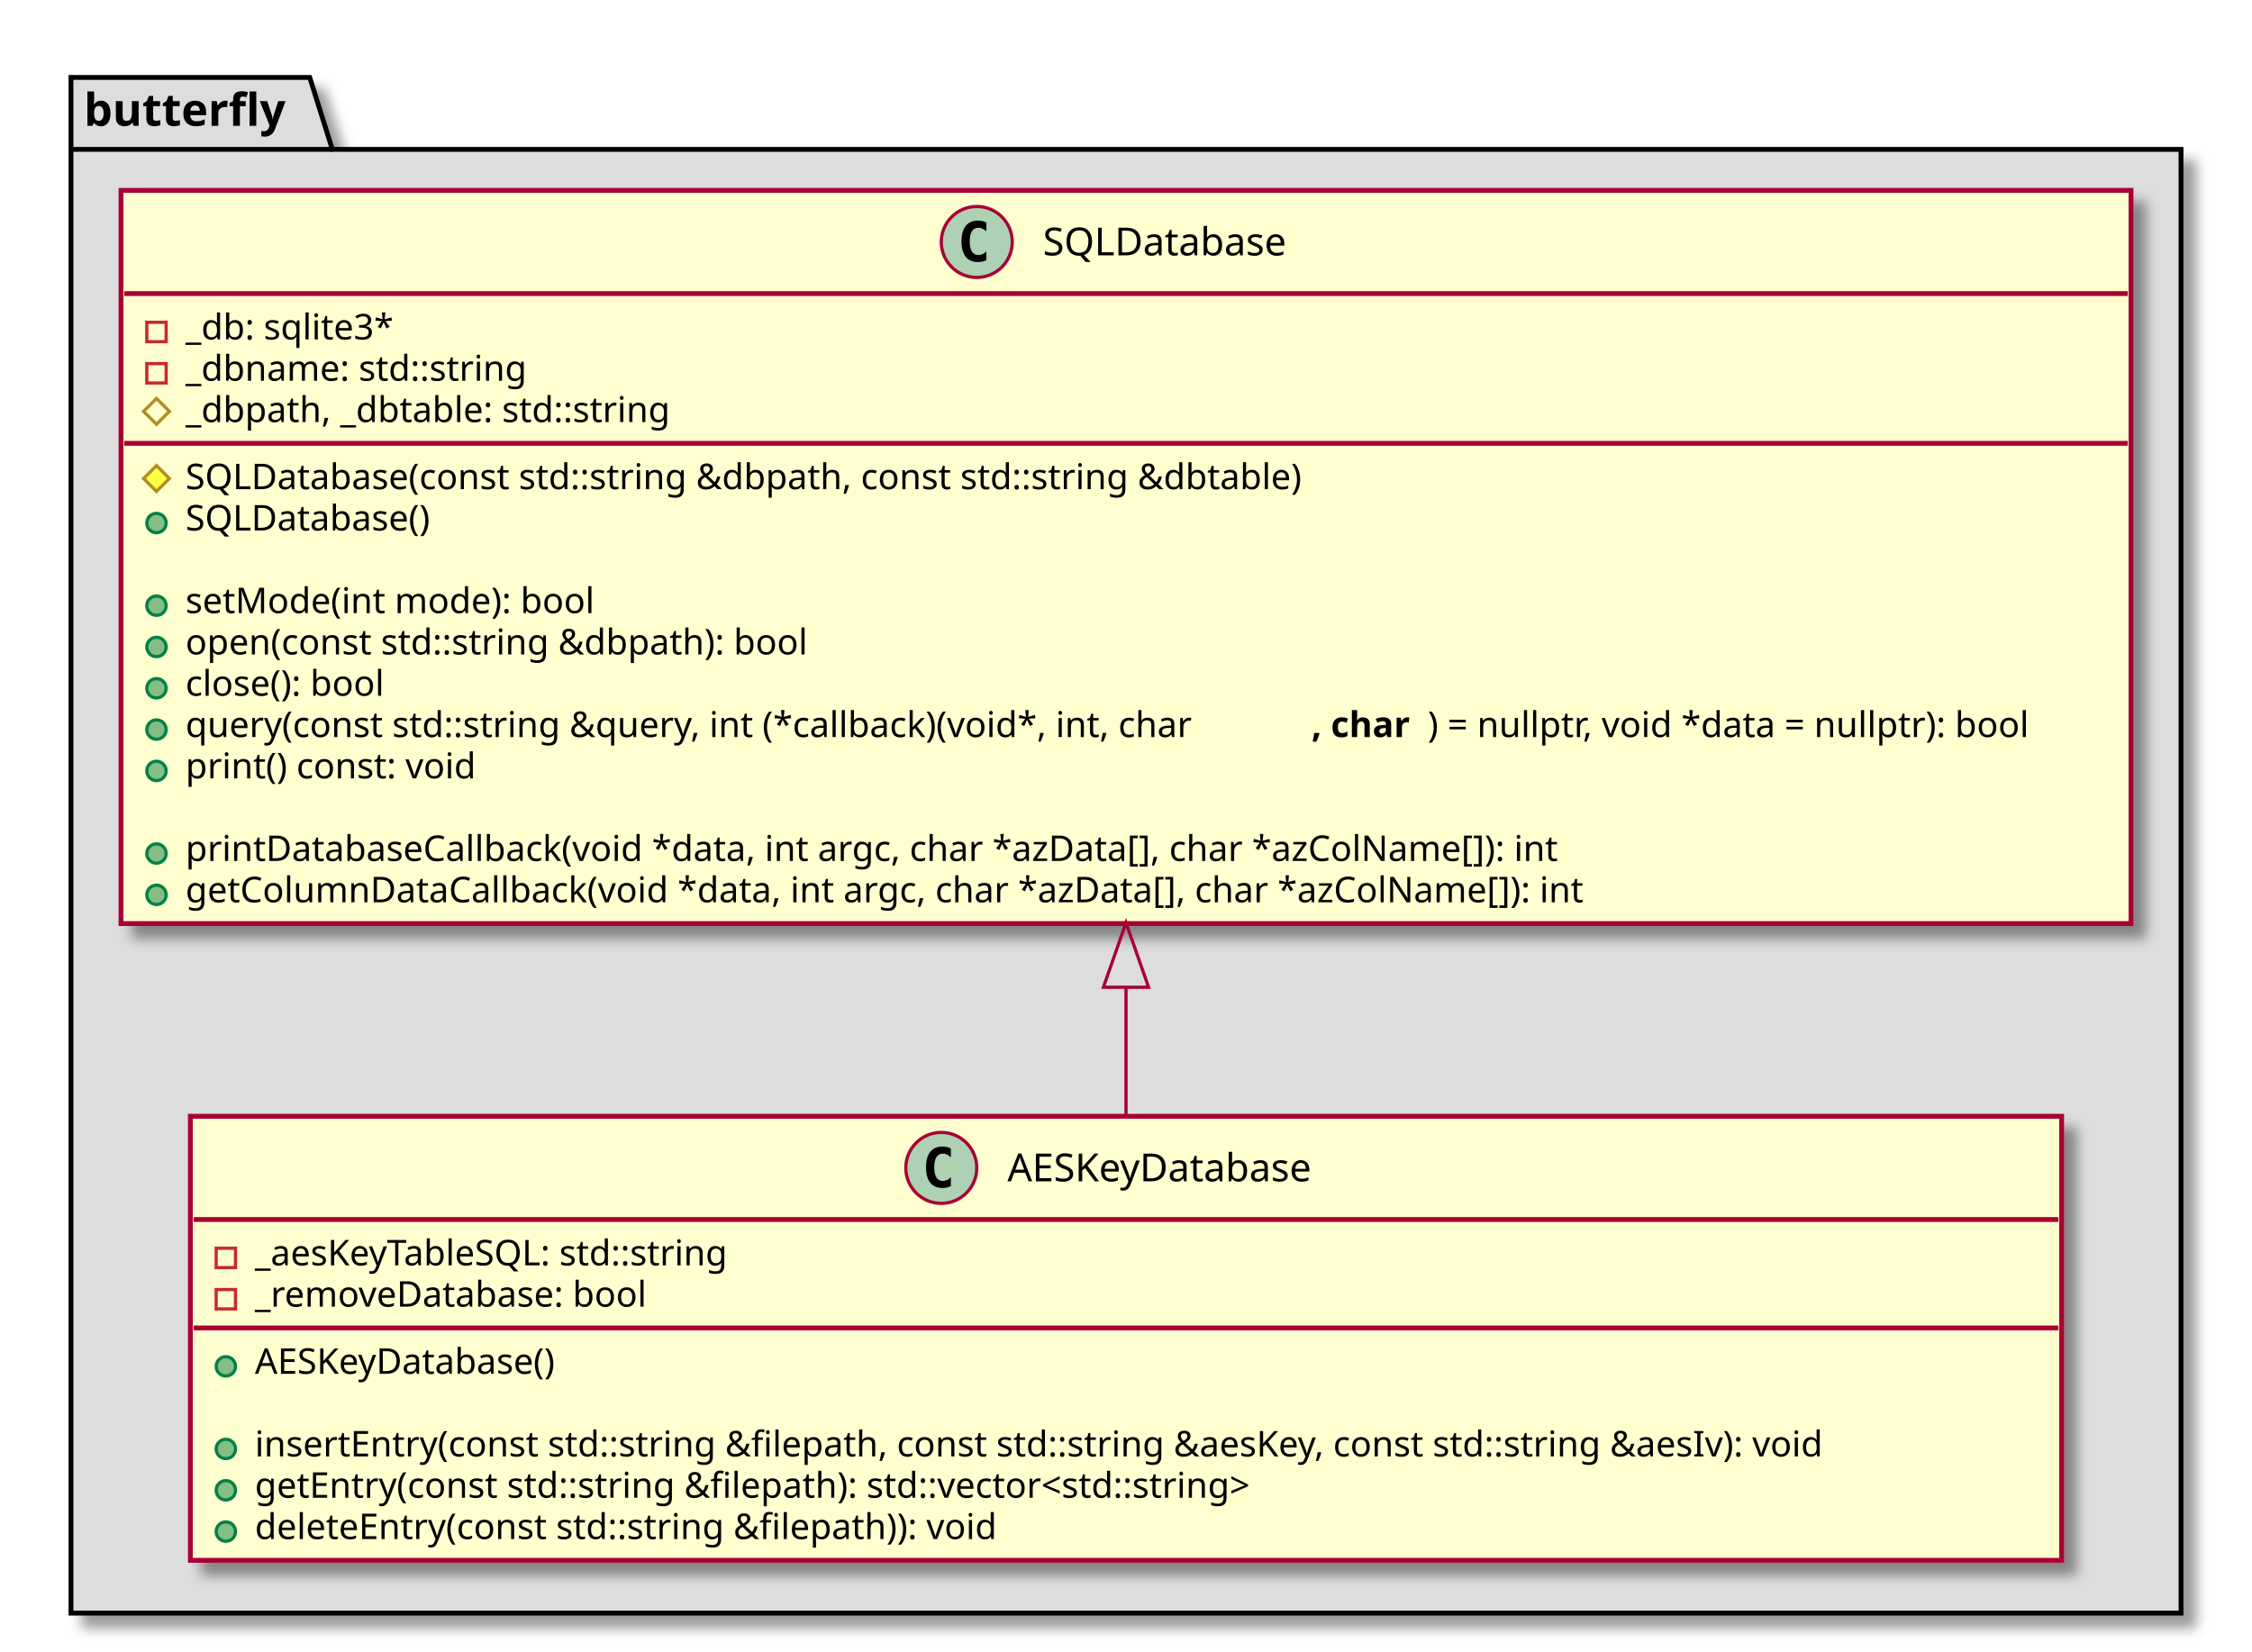
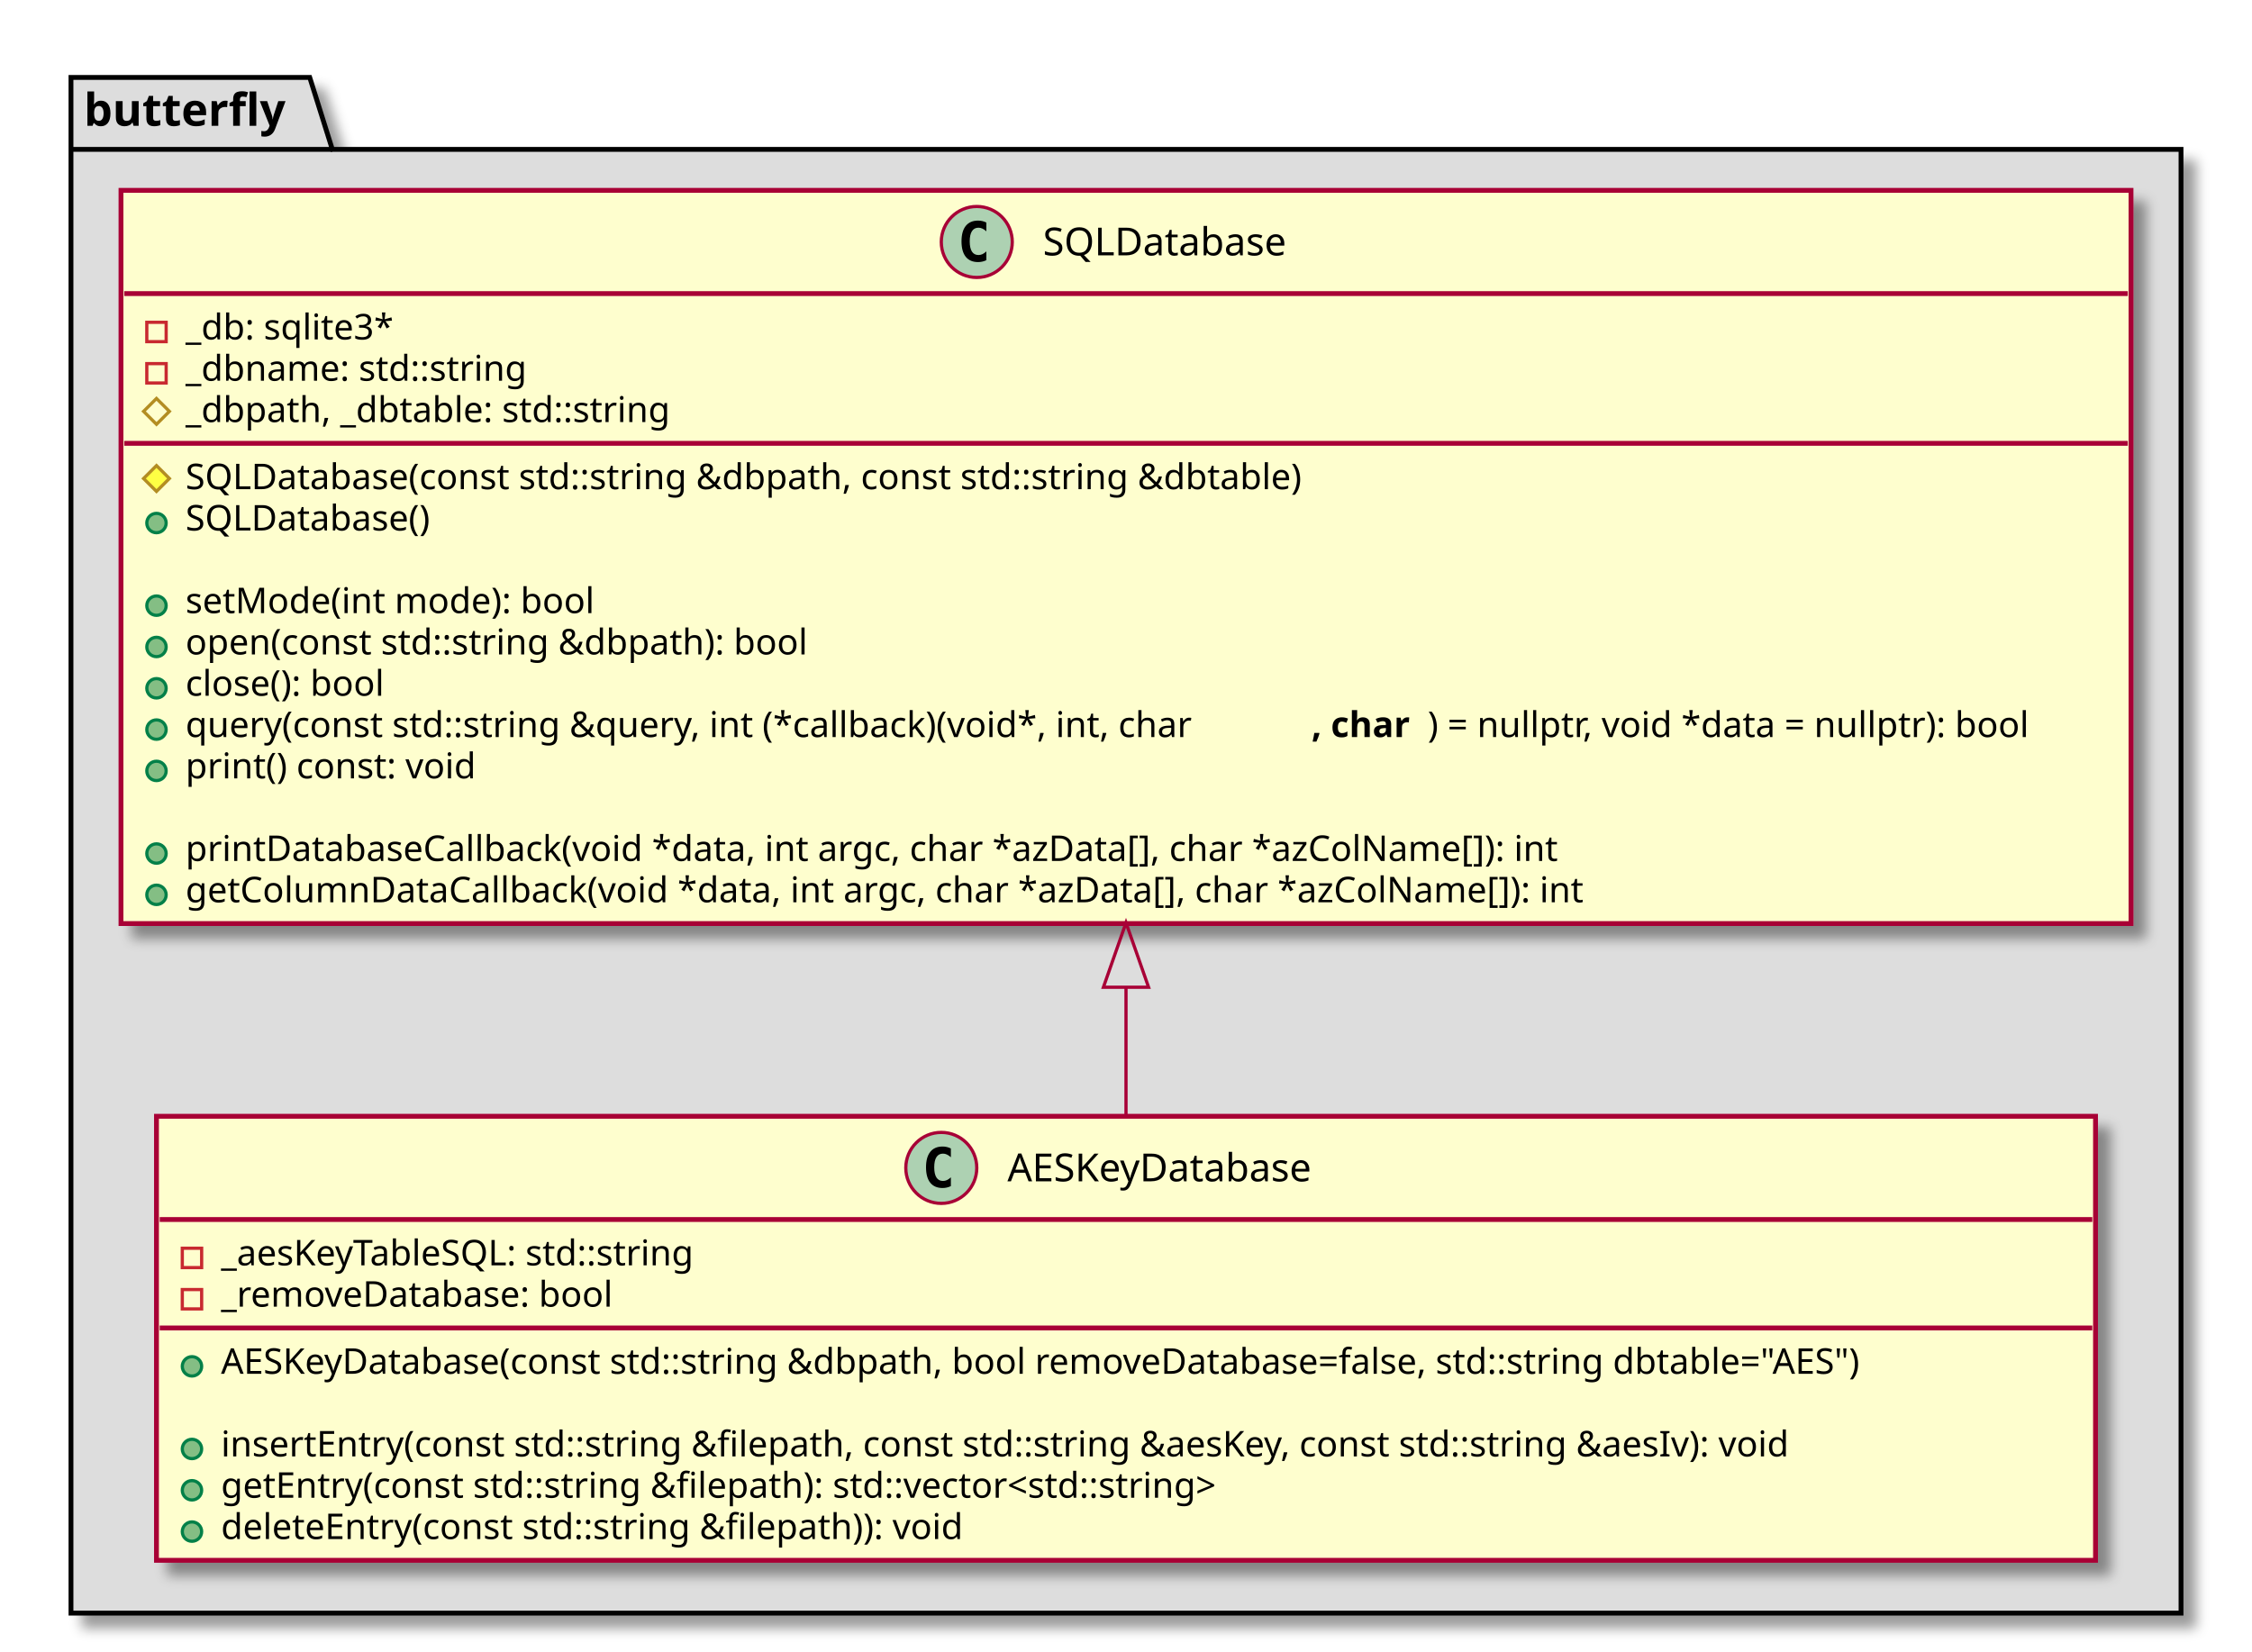
<svg xmlns="http://www.w3.org/2000/svg" contentScriptType="application/ecmascript" contentStyleType="text/css" height="512px" preserveAspectRatio="none" style="width:698px;height:512px;" version="1.1" viewBox="0 0 698 512" width="698px" zoomAndPan="magnify">
  <defs>
-     <filter height="300%" id="f67qo22thl5av" width="300%" x="-1" y="-1">
+     <filter height="300%" id="flh2wcn3bs0le" width="300%" x="-1" y="-1">
      <feGaussianBlur result="blurOut" stdDeviation="2.0" />
      <feColorMatrix in="blurOut" result="blurOut2" type="matrix" values="0 0 0 0 0 0 0 0 0 0 0 0 0 0 0 0 0 0 .4 0" />
      <feOffset dx="4.0" dy="4.0" in="blurOut2" result="blurOut3" />
      <feBlend in="SourceGraphic" in2="blurOut3" mode="normal" />
    </filter>
  </defs>
  <g>
-     <polygon fill="#DDDDDD" filter="url(#f67qo22thl5av)" points="22,24,96,24,103,46.297,676,46.297,676,500,22,500,22,24" style="stroke: #000000; stroke-width: 1.5;" />
+     <polygon fill="#DDDDDD" filter="url(#flh2wcn3bs0le)" points="22,24,96,24,103,46.297,676,46.297,676,500,22,500,22,24" style="stroke: #000000; stroke-width: 1.5;" />
    <line style="stroke: #000000; stroke-width: 1.5;" x1="22" x2="103" y1="46.297" y2="46.297" />
    <text fill="#000000" font-family="sans-serif" font-size="14" font-weight="bold" lengthAdjust="spacingAndGlyphs" textLength="68" x="26" y="38.995">butterfly</text>
-     <rect fill="#FEFECE" filter="url(#f67qo22thl5av)" height="227.266" id="SQLDatabase" style="stroke: #A80036; stroke-width: 1.5;" width="623" x="37.5" y="59" />
+     <rect fill="#FEFECE" filter="url(#flh2wcn3bs0le)" height="227.266" id="SQLDatabase" style="stroke: #A80036; stroke-width: 1.5;" width="623" x="37.5" y="59" />
    <ellipse cx="302.75" cy="75" fill="#ADD1B2" rx="11" ry="11" style="stroke: #A80036; stroke-width: 1.0;" />
    <path d="M305.719,80.641 Q305.141,80.938 304.5,81.078 Q303.859,81.234 303.156,81.234 Q300.656,81.234 299.328,79.594 Q298.016,77.938 298.016,74.812 Q298.016,71.688 299.328,70.031 Q300.656,68.375 303.156,68.375 Q303.859,68.375 304.5,68.531 Q305.156,68.688 305.719,68.984 L305.719,71.703 Q305.094,71.125 304.5,70.859 Q303.906,70.578 303.281,70.578 Q301.938,70.578 301.25,71.656 Q300.562,72.719 300.562,74.812 Q300.562,76.906 301.25,77.984 Q301.938,79.047 303.281,79.047 Q303.906,79.047 304.5,78.781 Q305.094,78.5 305.719,77.922 L305.719,80.641 Z " />
    <text fill="#000000" font-family="sans-serif" font-size="12" lengthAdjust="spacingAndGlyphs" textLength="84" x="323.25" y="79.154">SQLDatabase</text>
    <line style="stroke: #A80036; stroke-width: 1.5;" x1="38.5" x2="659.5" y1="91" y2="91" />
    <rect fill="none" height="6" style="stroke: #C82930; stroke-width: 1.0;" width="6" x="45.5" y="99.902" />
    <text fill="#000000" font-family="sans-serif" font-size="11" lengthAdjust="spacingAndGlyphs" textLength="72" x="57.5" y="105.21">_db: sqlite3*</text>
    <rect fill="none" height="6" style="stroke: #C82930; stroke-width: 1.0;" width="6" x="45.5" y="112.707" />
    <text fill="#000000" font-family="sans-serif" font-size="11" lengthAdjust="spacingAndGlyphs" textLength="119" x="57.5" y="118.015">_dbname: std::string</text>
    <polygon fill="none" points="48.5,123.512,52.5,127.512,48.5,131.512,44.5,127.512" style="stroke: #B38D22; stroke-width: 1.0;" />
    <text fill="#000000" font-family="sans-serif" font-size="11" lengthAdjust="spacingAndGlyphs" textLength="168" x="57.5" y="130.82">_dbpath, _dbtable: std::string</text>
    <line style="stroke: #A80036; stroke-width: 1.5;" x1="38.5" x2="659.5" y1="137.414" y2="137.414" />
    <polygon fill="#FFFF44" points="48.5,144.316,52.5,148.316,48.5,152.316,44.5,148.316" style="stroke: #B38D22; stroke-width: 1.0;" />
    <text fill="#000000" font-family="sans-serif" font-size="11" lengthAdjust="spacingAndGlyphs" textLength="390" x="57.5" y="151.625">SQLDatabase(const std::string &amp;dbpath, const std::string &amp;dbtable)</text>
    <ellipse cx="48.5" cy="162.121" fill="#84BE84" rx="3" ry="3" style="stroke: #038048; stroke-width: 1.0;" />
    <text fill="#000000" font-family="sans-serif" font-size="11" lengthAdjust="spacingAndGlyphs" textLength="85" x="57.5" y="164.429">SQLDatabase()</text>
    <text fill="#000000" font-family="sans-serif" font-size="11" lengthAdjust="spacingAndGlyphs" textLength="0" x="61.5" y="177.234" />
    <ellipse cx="48.5" cy="187.731" fill="#84BE84" rx="3" ry="3" style="stroke: #038048; stroke-width: 1.0;" />
    <text fill="#000000" font-family="sans-serif" font-size="11" lengthAdjust="spacingAndGlyphs" textLength="138" x="57.5" y="190.039">setMode(int mode): bool</text>
    <ellipse cx="48.5" cy="200.535" fill="#84BE84" rx="3" ry="3" style="stroke: #038048; stroke-width: 1.0;" />
    <text fill="#000000" font-family="sans-serif" font-size="11" lengthAdjust="spacingAndGlyphs" textLength="215" x="57.5" y="202.843">open(const std::string &amp;dbpath): bool</text>
    <ellipse cx="48.5" cy="213.34" fill="#84BE84" rx="3" ry="3" style="stroke: #038048; stroke-width: 1.0;" />
    <text fill="#000000" font-family="sans-serif" font-size="11" lengthAdjust="spacingAndGlyphs" textLength="70" x="57.5" y="215.648">close(): bool</text>
    <ellipse cx="48.5" cy="226.144" fill="#84BE84" rx="3" ry="3" style="stroke: #038048; stroke-width: 1.0;" />
    <text fill="#000000" font-family="sans-serif" font-size="11" lengthAdjust="spacingAndGlyphs" textLength="349" x="57.5" y="228.453">query(const std::string &amp;query, int (*callback)(void*, int, char</text>
    <text fill="#000000" font-family="sans-serif" font-size="11" font-weight="bold" lengthAdjust="spacingAndGlyphs" textLength="36" x="406.5" y="228.453">, char</text>
    <text fill="#000000" font-family="sans-serif" font-size="11" lengthAdjust="spacingAndGlyphs" textLength="212" x="442.5" y="228.453">) = nullptr, void *data = nullptr): bool</text>
    <ellipse cx="48.5" cy="238.949" fill="#84BE84" rx="3" ry="3" style="stroke: #038048; stroke-width: 1.0;" />
    <text fill="#000000" font-family="sans-serif" font-size="11" lengthAdjust="spacingAndGlyphs" textLength="100" x="57.5" y="241.257">print() const: void</text>
    <text fill="#000000" font-family="sans-serif" font-size="11" lengthAdjust="spacingAndGlyphs" textLength="0" x="61.5" y="254.062" />
    <ellipse cx="48.5" cy="264.559" fill="#84BE84" rx="3" ry="3" style="stroke: #038048; stroke-width: 1.0;" />
    <text fill="#000000" font-family="sans-serif" font-size="11" lengthAdjust="spacingAndGlyphs" textLength="469" x="57.5" y="266.867">printDatabaseCallback(void *data, int argc, char *azData[], char *azColName[]): int</text>
    <ellipse cx="48.5" cy="277.363" fill="#84BE84" rx="3" ry="3" style="stroke: #038048; stroke-width: 1.0;" />
    <text fill="#000000" font-family="sans-serif" font-size="11" lengthAdjust="spacingAndGlyphs" textLength="476" x="57.5" y="279.671">getColumnDataCallback(void *data, int argc, char *azData[], char *azColName[]): int</text>
-     <rect fill="#FEFECE" filter="url(#f67qo22thl5av)" height="137.633" id="AESKeyDatabase" style="stroke: #A80036; stroke-width: 1.5;" width="580" x="59" y="346" />
+     <rect fill="#FEFECE" filter="url(#flh2wcn3bs0le)" height="137.633" id="AESKeyDatabase" style="stroke: #A80036; stroke-width: 1.5;" width="601" x="48.5" y="346" />
    <ellipse cx="291.75" cy="362" fill="#ADD1B2" rx="11" ry="11" style="stroke: #A80036; stroke-width: 1.0;" />
    <path d="M294.719,367.641 Q294.141,367.938 293.5,368.078 Q292.859,368.234 292.156,368.234 Q289.656,368.234 288.328,366.594 Q287.016,364.938 287.016,361.812 Q287.016,358.688 288.328,357.031 Q289.656,355.375 292.156,355.375 Q292.859,355.375 293.5,355.531 Q294.156,355.688 294.719,355.984 L294.719,358.703 Q294.094,358.125 293.5,357.859 Q292.906,357.578 292.281,357.578 Q290.938,357.578 290.25,358.656 Q289.562,359.719 289.562,361.812 Q289.562,363.906 290.25,364.984 Q290.938,366.047 292.281,366.047 Q292.906,366.047 293.5,365.781 Q294.094,365.5 294.719,364.922 L294.719,367.641 Z " />
    <text fill="#000000" font-family="sans-serif" font-size="12" lengthAdjust="spacingAndGlyphs" textLength="106" x="312.25" y="366.154">AESKeyDatabase</text>
-     <line style="stroke: #A80036; stroke-width: 1.5;" x1="60" x2="638" y1="378" y2="378" />
-     <rect fill="none" height="6" style="stroke: #C82930; stroke-width: 1.0;" width="6" x="67" y="386.902" />
-     <text fill="#000000" font-family="sans-serif" font-size="11" lengthAdjust="spacingAndGlyphs" textLength="168" x="79" y="392.21">_aesKeyTableSQL: std::string</text>
-     <rect fill="none" height="6" style="stroke: #C82930; stroke-width: 1.0;" width="6" x="67" y="399.707" />
-     <text fill="#000000" font-family="sans-serif" font-size="11" lengthAdjust="spacingAndGlyphs" textLength="135" x="79" y="405.015">_removeDatabase: bool</text>
-     <line style="stroke: #A80036; stroke-width: 1.5;" x1="60" x2="638" y1="411.609" y2="411.609" />
-     <ellipse cx="70" cy="423.512" fill="#84BE84" rx="3" ry="3" style="stroke: #038048; stroke-width: 1.0;" />
-     <text fill="#000000" font-family="sans-serif" font-size="11" lengthAdjust="spacingAndGlyphs" textLength="104" x="79" y="425.82">AESKeyDatabase()</text>
-     <text fill="#000000" font-family="sans-serif" font-size="11" lengthAdjust="spacingAndGlyphs" textLength="0" x="83" y="438.625" />
-     <ellipse cx="70" cy="449.121" fill="#84BE84" rx="3" ry="3" style="stroke: #038048; stroke-width: 1.0;" />
-     <text fill="#000000" font-family="sans-serif" font-size="11" lengthAdjust="spacingAndGlyphs" textLength="554" x="79" y="451.429">insertEntry(const std::string &amp;filepath, const std::string &amp;aesKey, const std::string &amp;aesIv): void</text>
-     <ellipse cx="70" cy="461.926" fill="#84BE84" rx="3" ry="3" style="stroke: #038048; stroke-width: 1.0;" />
-     <text fill="#000000" font-family="sans-serif" font-size="11" lengthAdjust="spacingAndGlyphs" textLength="351" x="79" y="464.234">getEntry(const std::string &amp;filepath): std::vector&lt;std::string&gt;</text>
-     <ellipse cx="70" cy="474.731" fill="#84BE84" rx="3" ry="3" style="stroke: #038048; stroke-width: 1.0;" />
-     <text fill="#000000" font-family="sans-serif" font-size="11" lengthAdjust="spacingAndGlyphs" textLength="257" x="79" y="477.039">deleteEntry(const std::string &amp;filepath)): void</text>
+     <line style="stroke: #A80036; stroke-width: 1.5;" x1="49.5" x2="648.5" y1="378" y2="378" />
+     <rect fill="none" height="6" style="stroke: #C82930; stroke-width: 1.0;" width="6" x="56.5" y="386.902" />
+     <text fill="#000000" font-family="sans-serif" font-size="11" lengthAdjust="spacingAndGlyphs" textLength="168" x="68.5" y="392.21">_aesKeyTableSQL: std::string</text>
+     <rect fill="none" height="6" style="stroke: #C82930; stroke-width: 1.0;" width="6" x="56.5" y="399.707" />
+     <text fill="#000000" font-family="sans-serif" font-size="11" lengthAdjust="spacingAndGlyphs" textLength="135" x="68.5" y="405.015">_removeDatabase: bool</text>
+     <line style="stroke: #A80036; stroke-width: 1.5;" x1="49.5" x2="648.5" y1="411.609" y2="411.609" />
+     <ellipse cx="59.5" cy="423.512" fill="#84BE84" rx="3" ry="3" style="stroke: #038048; stroke-width: 1.0;" />
+     <text fill="#000000" font-family="sans-serif" font-size="11" lengthAdjust="spacingAndGlyphs" textLength="575" x="68.5" y="425.82">AESKeyDatabase(const std::string &amp;dbpath, bool removeDatabase=false, std::string dbtable="AES")</text>
+     <text fill="#000000" font-family="sans-serif" font-size="11" lengthAdjust="spacingAndGlyphs" textLength="0" x="72.5" y="438.625" />
+     <ellipse cx="59.5" cy="449.121" fill="#84BE84" rx="3" ry="3" style="stroke: #038048; stroke-width: 1.0;" />
+     <text fill="#000000" font-family="sans-serif" font-size="11" lengthAdjust="spacingAndGlyphs" textLength="554" x="68.5" y="451.429">insertEntry(const std::string &amp;filepath, const std::string &amp;aesKey, const std::string &amp;aesIv): void</text>
+     <ellipse cx="59.5" cy="461.926" fill="#84BE84" rx="3" ry="3" style="stroke: #038048; stroke-width: 1.0;" />
+     <text fill="#000000" font-family="sans-serif" font-size="11" lengthAdjust="spacingAndGlyphs" textLength="351" x="68.5" y="464.234">getEntry(const std::string &amp;filepath): std::vector&lt;std::string&gt;</text>
+     <ellipse cx="59.5" cy="474.731" fill="#84BE84" rx="3" ry="3" style="stroke: #038048; stroke-width: 1.0;" />
+     <text fill="#000000" font-family="sans-serif" font-size="11" lengthAdjust="spacingAndGlyphs" textLength="257" x="68.5" y="477.039">deleteEntry(const std::string &amp;filepath)): void</text>
    <path d="M349,306.11 C349,319.79 349,333.25 349,345.78 " fill="none" id="SQLDatabase-AESKeyDatabase" style="stroke: #A80036; stroke-width: 1.0;" />
    <polygon fill="none" points="342,306,349,286,356,306,342,306" style="stroke: #A80036; stroke-width: 1.0;" />
  </g>
</svg>
